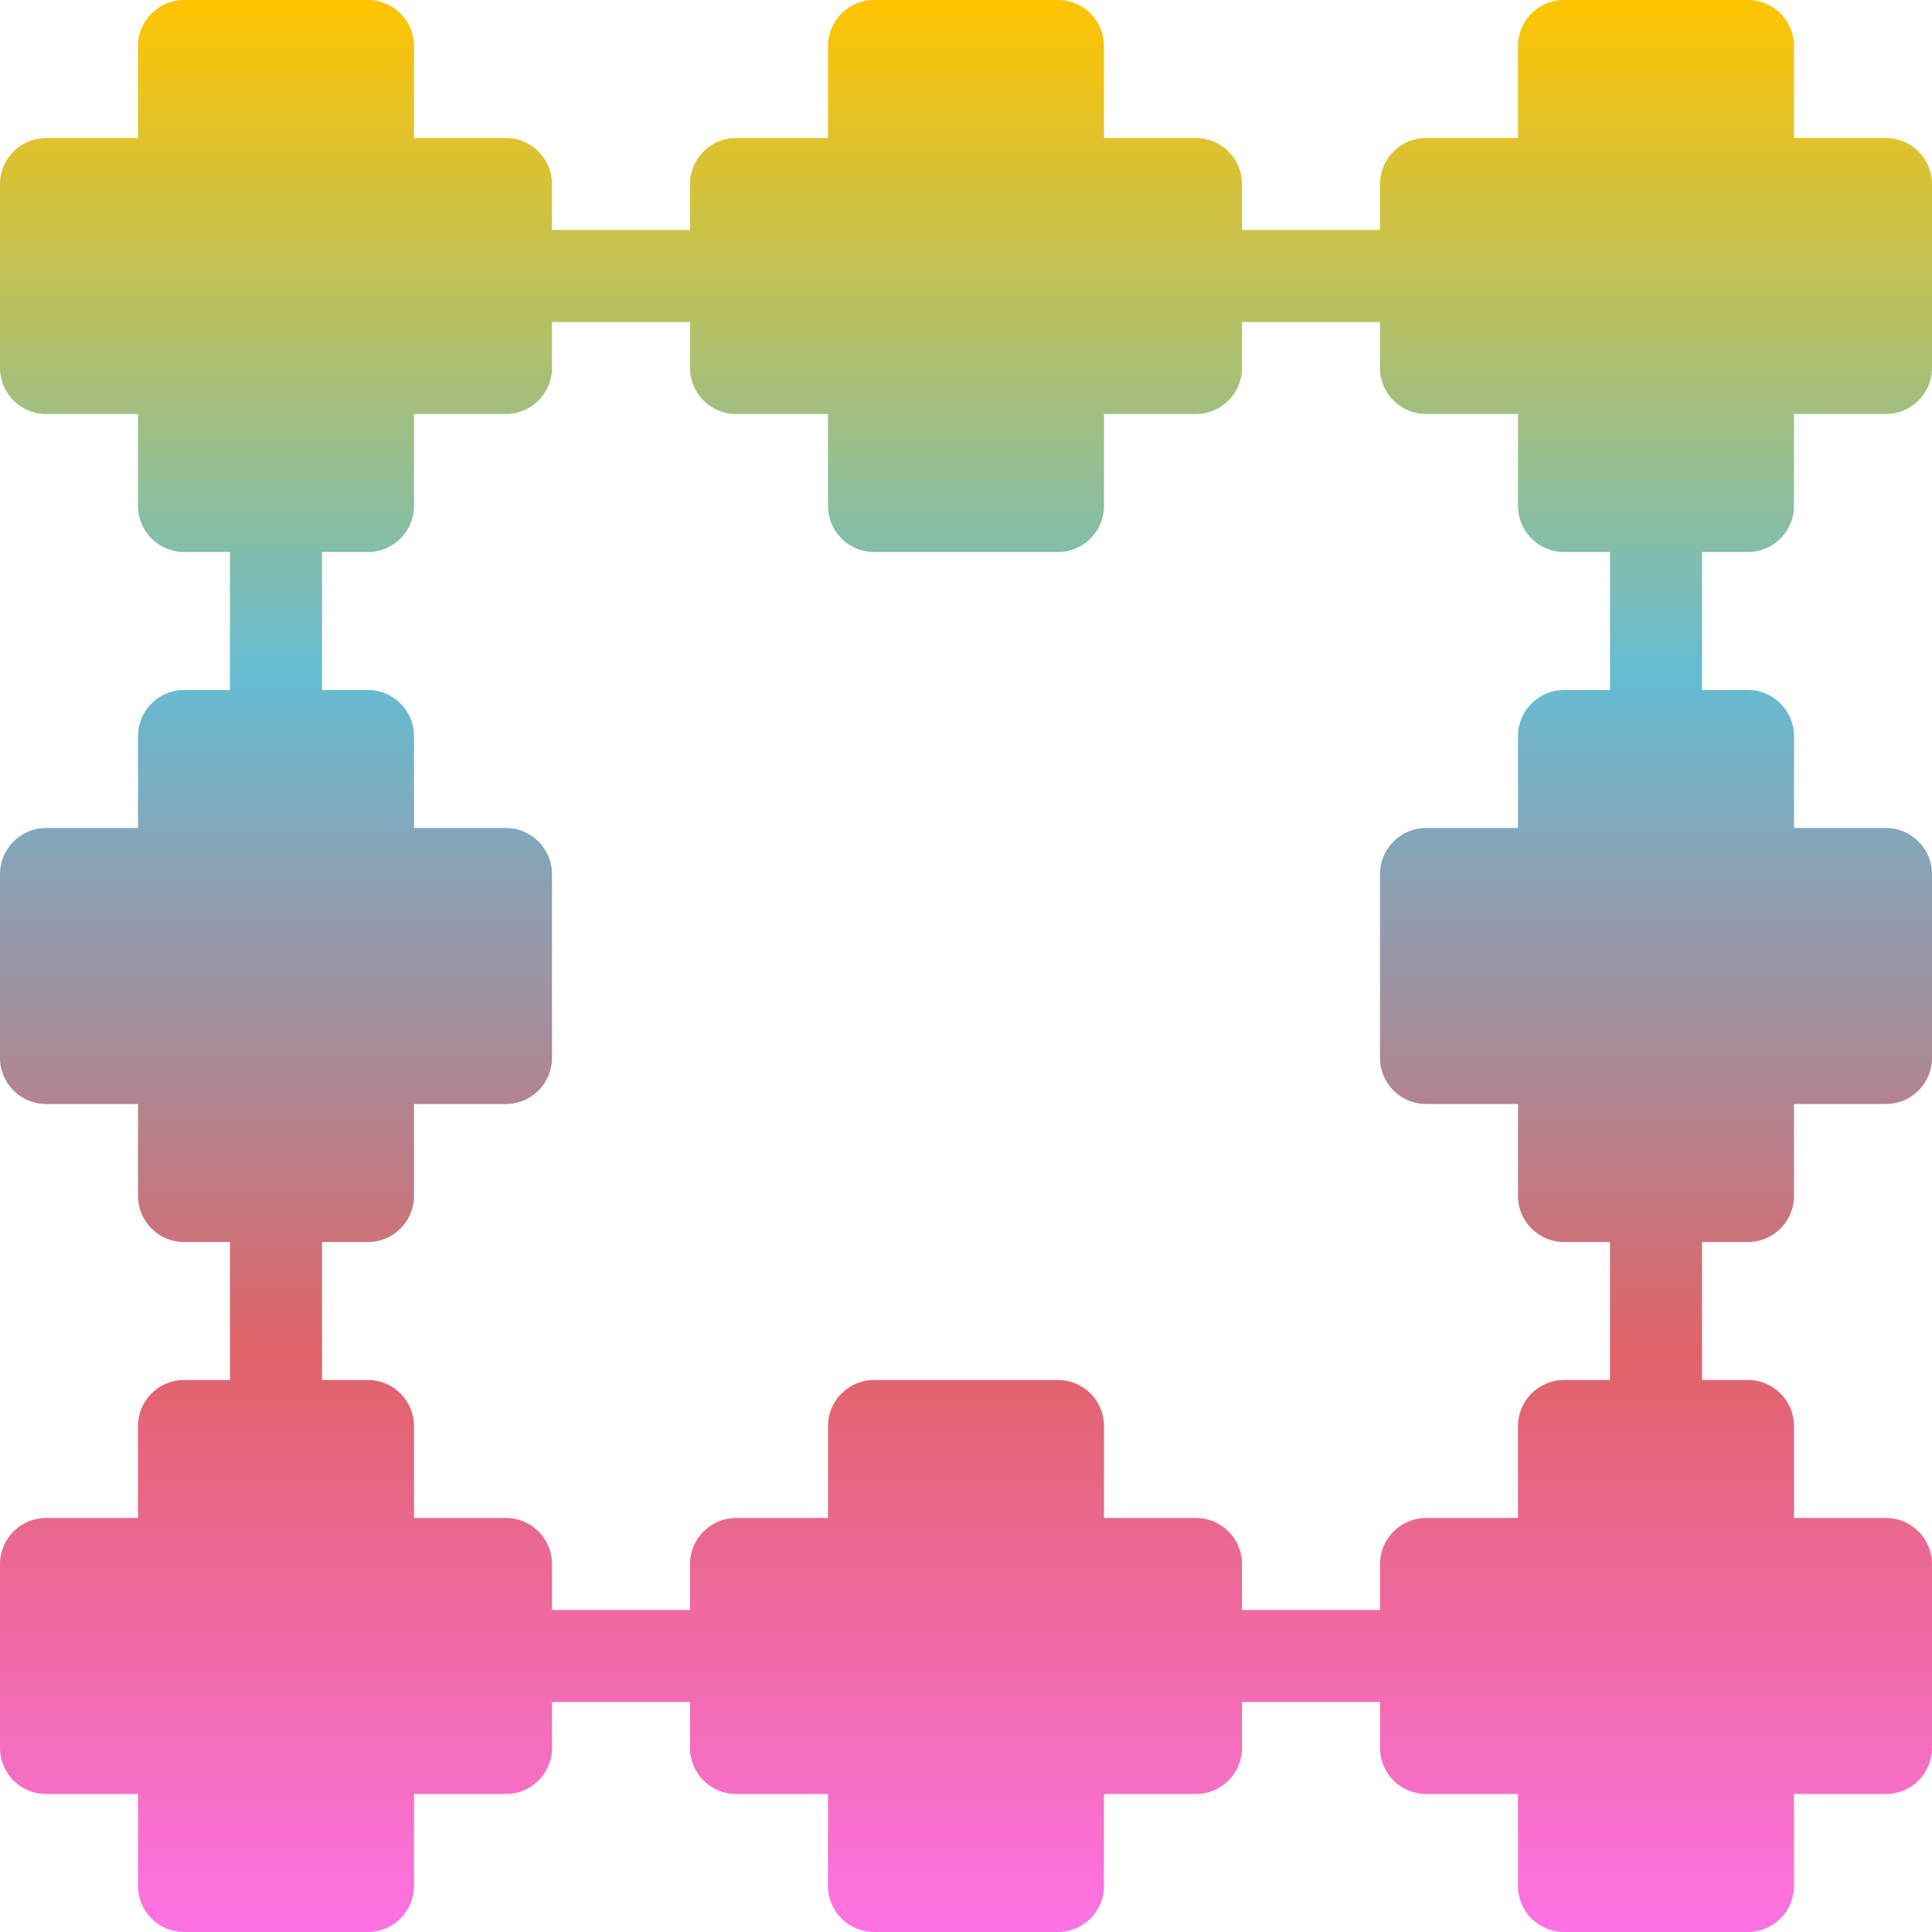
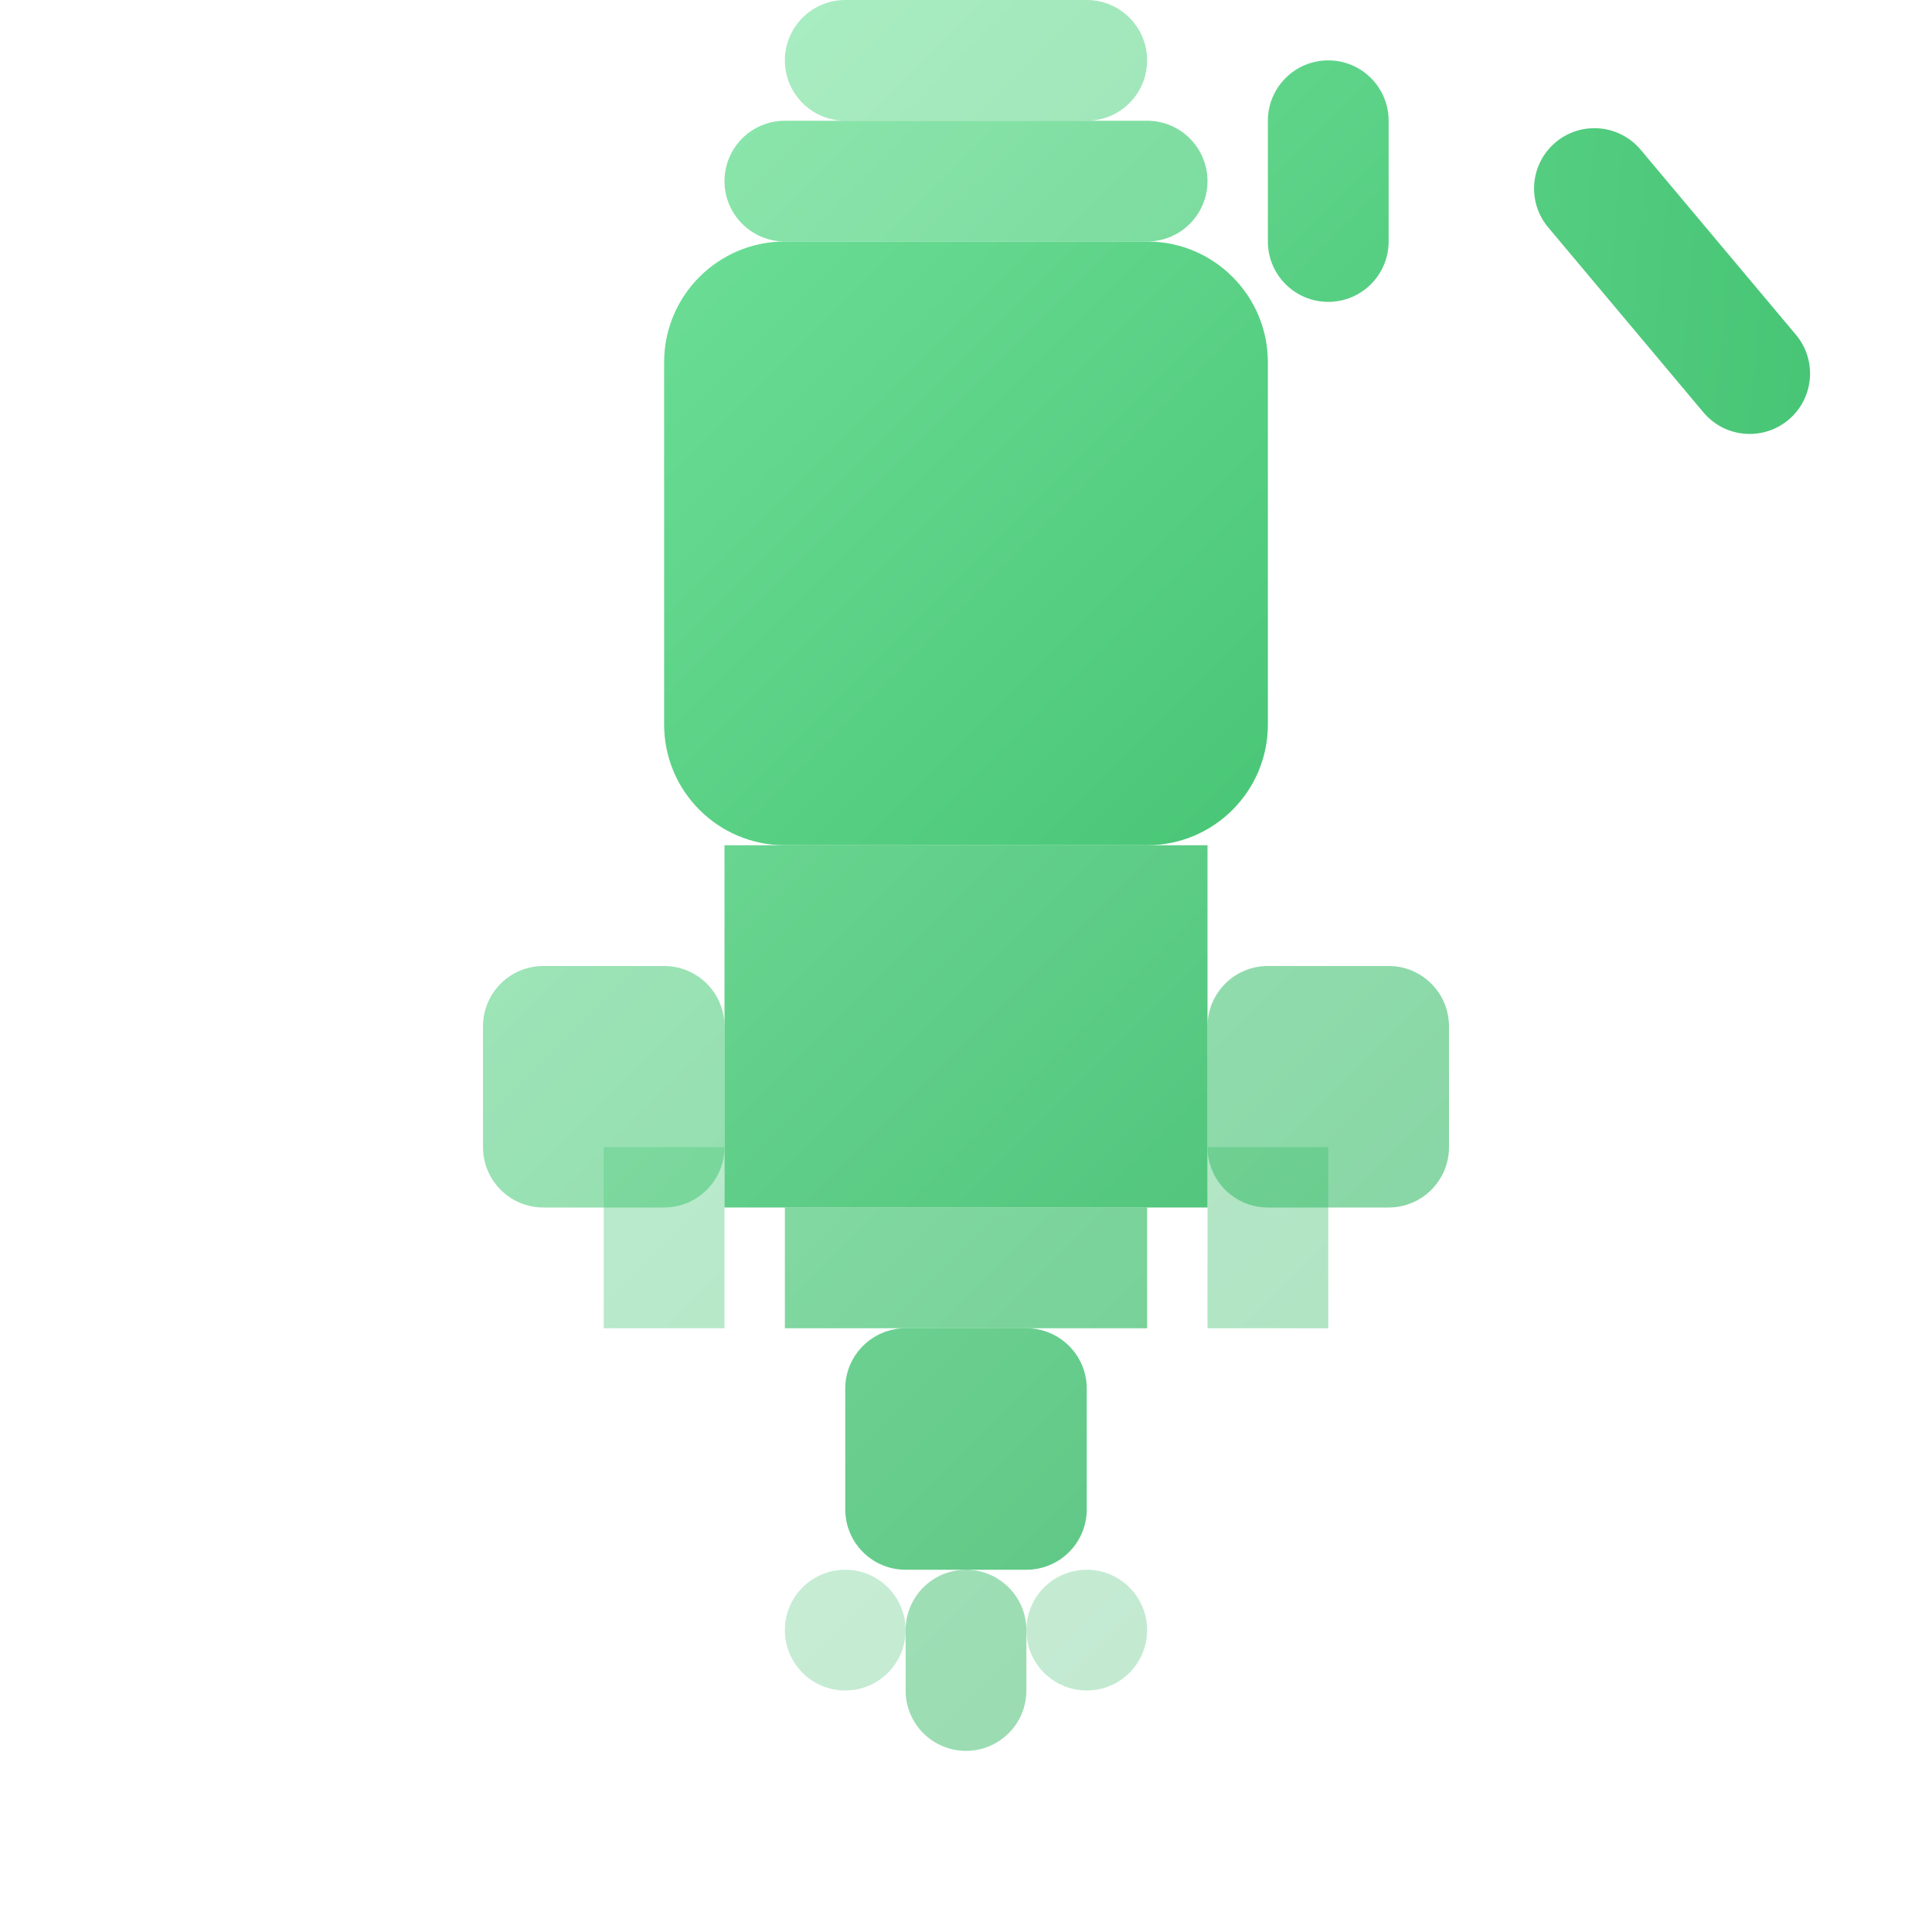
- <svg xmlns="http://www.w3.org/2000/svg" width="28" height="28" viewBox="0 0 28 28" fill="none">
-   <path fill-rule="evenodd" clip-rule="evenodd" d="M3.333 8V10H2.667C2.299 10 2 10.299 2 10.667V12H0.667C0.299 12 0 12.299 0 12.667V15.333C0 15.701 0.299 16 0.667 16H2V17.333C2 17.701 2.299 18 2.667 18H3.333V20H2.667C2.299 20 2 20.299 2 20.667V22H0.667C0.299 22 0 22.299 0 22.667V25.333C0 25.701 0.299 26 0.667 26H2V27.333C2 27.701 2.299 28 2.667 28H5.333C5.701 28 6 27.701 6 27.333V26H7.333C7.701 26 8 25.701 8 25.333V24.667H10V25.333C10 25.701 10.299 26 10.667 26H12V27.333C12 27.701 12.299 28 12.667 28H15.333C15.701 28 16 27.701 16 27.333V26H17.333C17.701 26 18 25.701 18 25.333V24.667H20V25.333C20 25.701 20.299 26 20.667 26H22V27.333C22 27.701 22.299 28 22.667 28H25.333C25.701 28 26 27.701 26 27.333V26H27.333C27.701 26 28 25.701 28 25.333V22.667C28 22.299 27.701 22 27.333 22H26V20.667C26 20.299 25.701 20 25.333 20H24.667V18H25.333C25.701 18 26 17.701 26 17.333V16H27.333C27.701 16 28 15.701 28 15.333V12.667C28 12.299 27.701 12 27.333 12H26V10.667C26 10.299 25.701 10 25.333 10H24.667V8H25.333C25.701 8 26 7.701 26 7.333V6H27.333C27.701 6 28 5.701 28 5.333V2.667C28 2.299 27.701 2 27.333 2H26V0.667C26 0.299 25.701 0 25.333 0H22.667C22.299 0 22 0.299 22 0.667V2H20.667C20.299 2 20 2.299 20 2.667V3.333H18V2.667C18 2.299 17.701 2 17.333 2H16V0.667C16 0.299 15.701 0 15.333 0H12.667C12.299 0 12 0.299 12 0.667V2H10.667C10.299 2 10 2.299 10 2.667V3.333H8V2.667C8 2.299 7.701 2 7.333 2H6V0.667C6 0.299 5.701 0 5.333 0H2.667C2.299 0 2 0.299 2 0.667V2H0.667C0.299 2 0 2.299 0 2.667V5.333C0 5.701 0.299 6 0.667 6H2V7.333C2 7.701 2.299 8 2.667 8H3.333ZM20 4.667H18V5.333C18 5.701 17.701 6 17.333 6H16V7.333C16 7.701 15.701 8 15.333 8H12.667C12.299 8 12 7.701 12 7.333V6H10.667C10.299 6 10 5.701 10 5.333V4.667H8V5.333C8 5.701 7.701 6 7.333 6H6V7.333C6 7.701 5.701 8 5.333 8H4.667V10H5.333C5.701 10 6 10.299 6 10.667V12H7.333C7.701 12 8 12.299 8 12.667V15.333C8 15.701 7.701 16 7.333 16H6V17.333C6 17.701 5.701 18 5.333 18H4.667V20H5.333C5.701 20 6 20.299 6 20.667V22H7.333C7.701 22 8 22.299 8 22.667V23.333H10V22.667C10 22.299 10.299 22 10.667 22H12V20.667C12 20.299 12.299 20 12.667 20H15.333C15.701 20 16 20.299 16 20.667V22H17.333C17.701 22 18 22.299 18 22.667V23.333H20V22.667C20 22.299 20.299 22 20.667 22H22V20.667C22 20.299 22.299 20 22.667 20H23.333V18H22.667C22.299 18 22 17.701 22 17.333V16H20.667C20.299 16 20 15.701 20 15.333V12.667C20 12.299 20.299 12 20.667 12H22V10.667C22 10.299 22.299 10 22.667 10H23.333V8H22.667C22.299 8 22 7.701 22 7.333V6H20.667C20.299 6 20 5.701 20 5.333V4.667Z" fill="url(#paint0_linear_232_5606)" />
+ <svg xmlns="http://www.w3.org/2000/svg" width="32" height="32" viewBox="0 0 32 32" fill="none">
  <defs>
-     <linearGradient id="paint0_linear_232_5606" x1="14" y1="0" x2="14" y2="28" gradientUnits="userSpaceOnUse">
-       <stop stop-color="#FFC400" />
-       <stop offset="0.35" stop-color="#66BCD3" />
-       <stop offset="0.7" stop-color="#E06368" />
-       <stop offset="1" stop-color="#FF72E5" />
+     <linearGradient id="g15" x1="0" y1="0" x2="32" y2="32" gradientUnits="userSpaceOnUse">
+       <stop stop-color="#86efac" />
+       <stop offset="1" stop-color="#16a34a" />
    </linearGradient>
  </defs>
+   <rect x="13" y="0" width="6" height="2" rx="1" fill="url(#g15)" opacity="0.6" />
+   <rect x="12" y="2" width="8" height="2" rx="1" fill="url(#g15)" opacity="0.8" />
+   <rect x="11" y="4" width="10" height="10" rx="2" fill="url(#g15)" />
+   <rect x="14" y="6" width="4" height="4" rx="1" fill="url(#g15)" opacity="0.35" />
+   <rect x="12" y="14" width="8" height="6" fill="url(#g15)" opacity="0.9" />
+   <rect x="8" y="16" width="4" height="4" rx="1" fill="url(#g15)" opacity="0.6" />
+   <rect x="20" y="16" width="4" height="4" rx="1" fill="url(#g15)" opacity="0.6" />
+   <rect x="10" y="19" width="2" height="3" fill="url(#g15)" opacity="0.4" />
+   <rect x="20" y="19" width="2" height="3" fill="url(#g15)" opacity="0.4" />
+   <rect x="13" y="20" width="6" height="2" fill="url(#g15)" opacity="0.7" />
+   <rect x="14" y="22" width="4" height="4" rx="1" fill="url(#g15)" opacity="0.8" />
+   <rect x="15" y="26" width="2" height="3" rx="1" fill="url(#g15)" opacity="0.5" />
+   <rect x="13" y="26" width="2" height="2" rx="1" fill="url(#g15)" opacity="0.3" />
+   <rect x="17" y="26" width="2" height="2" rx="1" fill="url(#g15)" opacity="0.3" />
+   <rect x="21" y="1" width="2" height="4" rx="1" fill="url(#g15)" />
+   <rect x="25" y="3" width="2" height="6" rx="1" fill="url(#g15)" transform="rotate(-40 25 3)" />
</svg>
